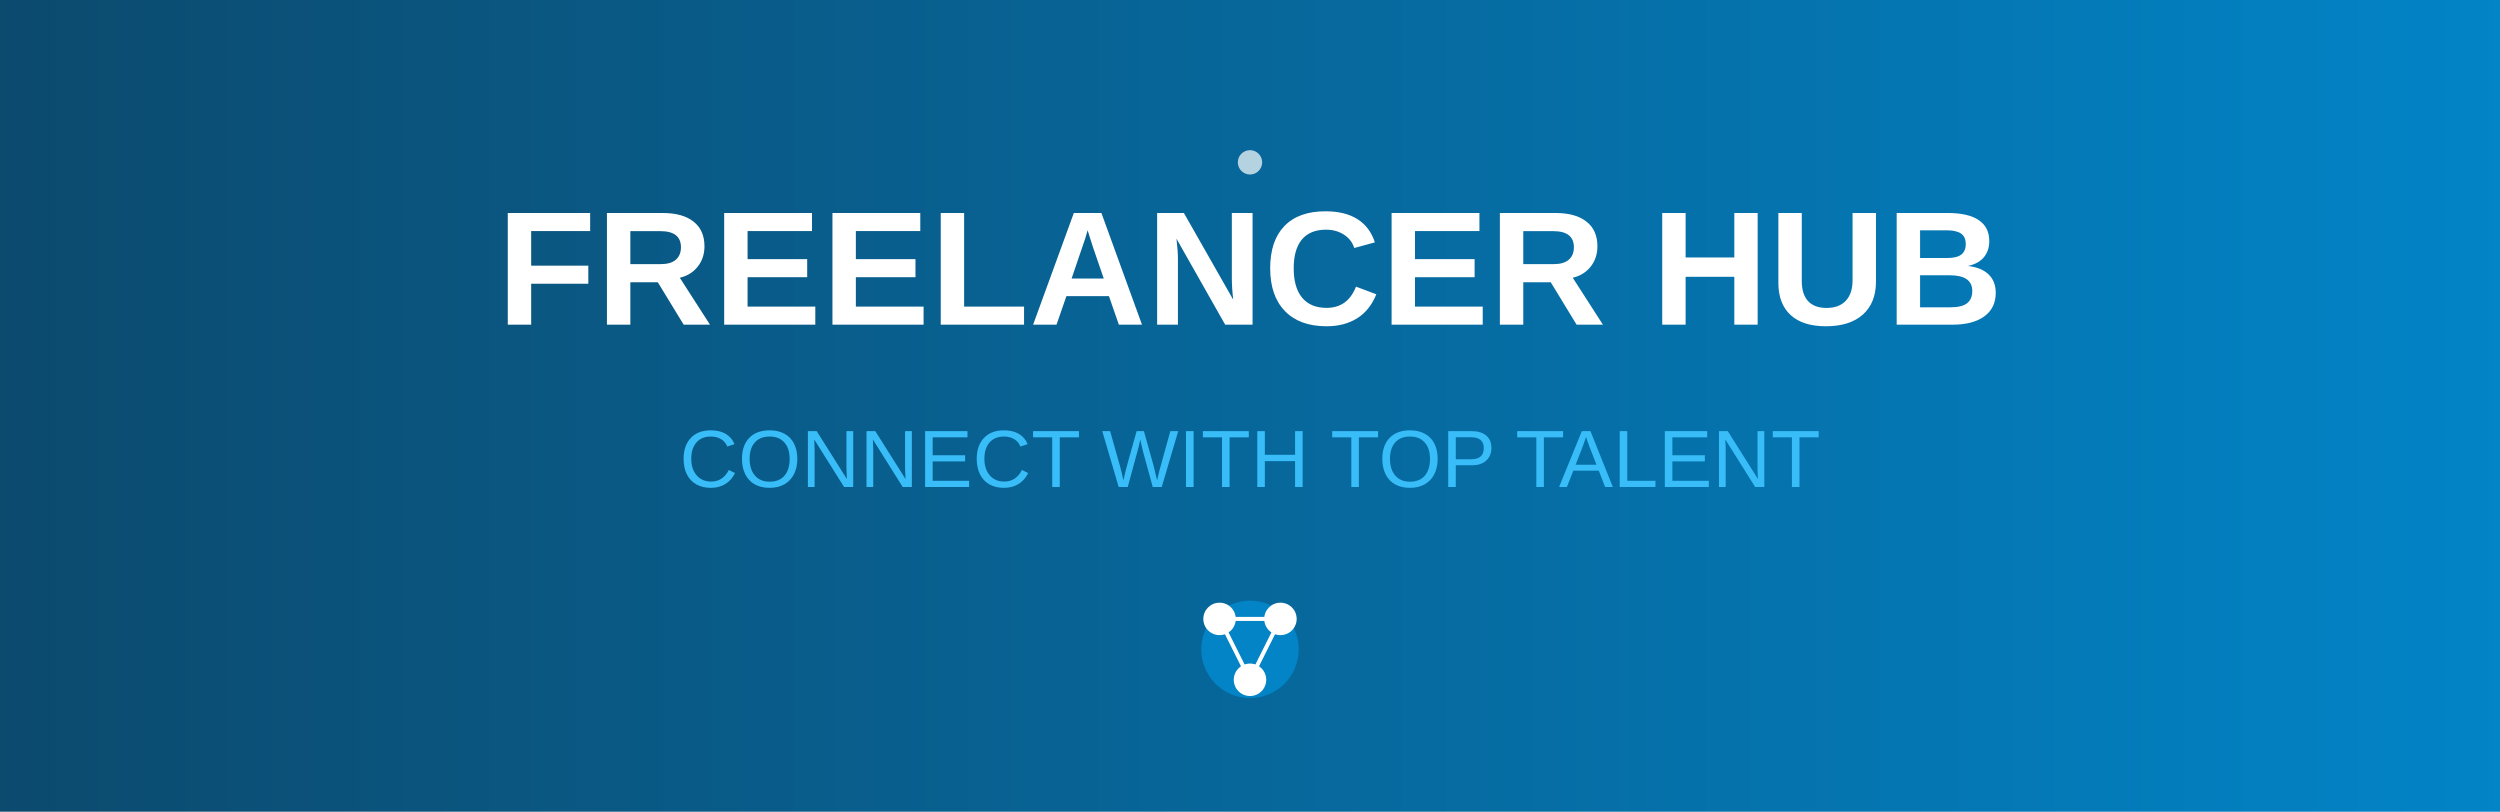
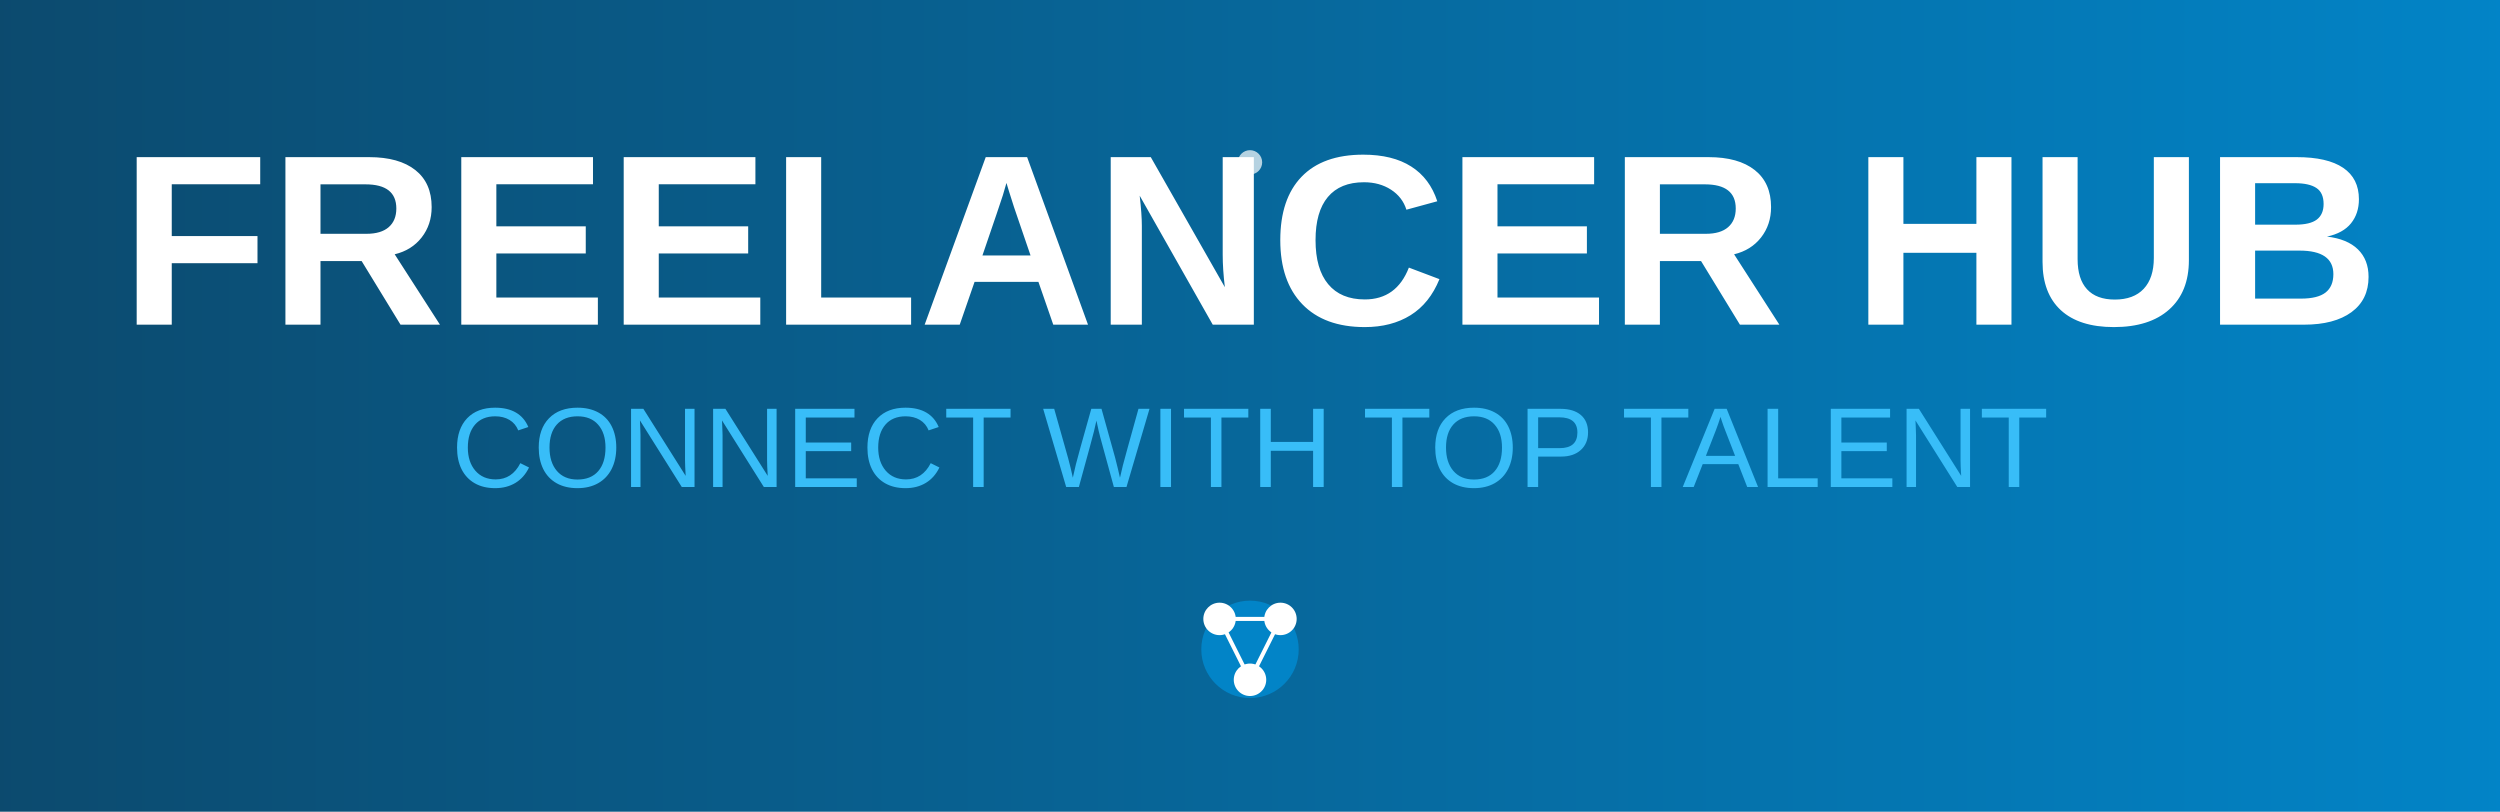
<svg xmlns="http://www.w3.org/2000/svg" width="616" height="200" viewBox="0 0 616 200">
  <defs>
    <linearGradient id="freelancerGradient" x1="0%" y1="0%" x2="100%" y2="0%">
      <stop offset="0%" stop-color="#0c4a6e" />
      <stop offset="100%" stop-color="#0284c7" />
    </linearGradient>
  </defs>
  <rect x="0" y="0" width="616" height="200" fill="url(#freelancerGradient)" />
-   <text x="308" y="80" font-family="Arial, sans-serif" font-size="40" font-weight="bold" fill="white" text-anchor="middle">
+   <text x="308" y="80" font-family="Arial, sans-serif" font-size="60" font-weight="bold" fill="white" text-anchor="middle">
    FREELANCER HUB
  </text>
-   <text x="308" y="120" font-family="Arial, sans-serif" font-size="20" fill="#38bdf8" text-anchor="middle">
+   <text x="308" y="120" font-family="Arial, sans-serif" font-size="28" fill="#38bdf8" text-anchor="middle">
    CONNECT WITH TOP TALENT
  </text>
  <g transform="translate(308, 160) scale(0.5)">
    <circle cx="0" cy="0" r="24" fill="#0284c7" />
    <circle cx="-15" cy="-15" r="8" fill="white" />
    <circle cx="15" cy="-15" r="8" fill="white" />
    <circle cx="0" cy="15" r="8" fill="white" />
    <line x1="-15" y1="-15" x2="15" y2="-15" stroke="white" stroke-width="2" />
    <line x1="-15" y1="-15" x2="0" y2="15" stroke="white" stroke-width="2" />
    <line x1="15" y1="-15" x2="0" y2="15" stroke="white" stroke-width="2" />
  </g>
  <circle cx="308" cy="40" r="3" fill="white" opacity="0.7">
    <animate attributeName="opacity" values="0.3;0.7;0.3" dur="2.7s" repeatCount="indefinite" />
  </circle>
</svg>
